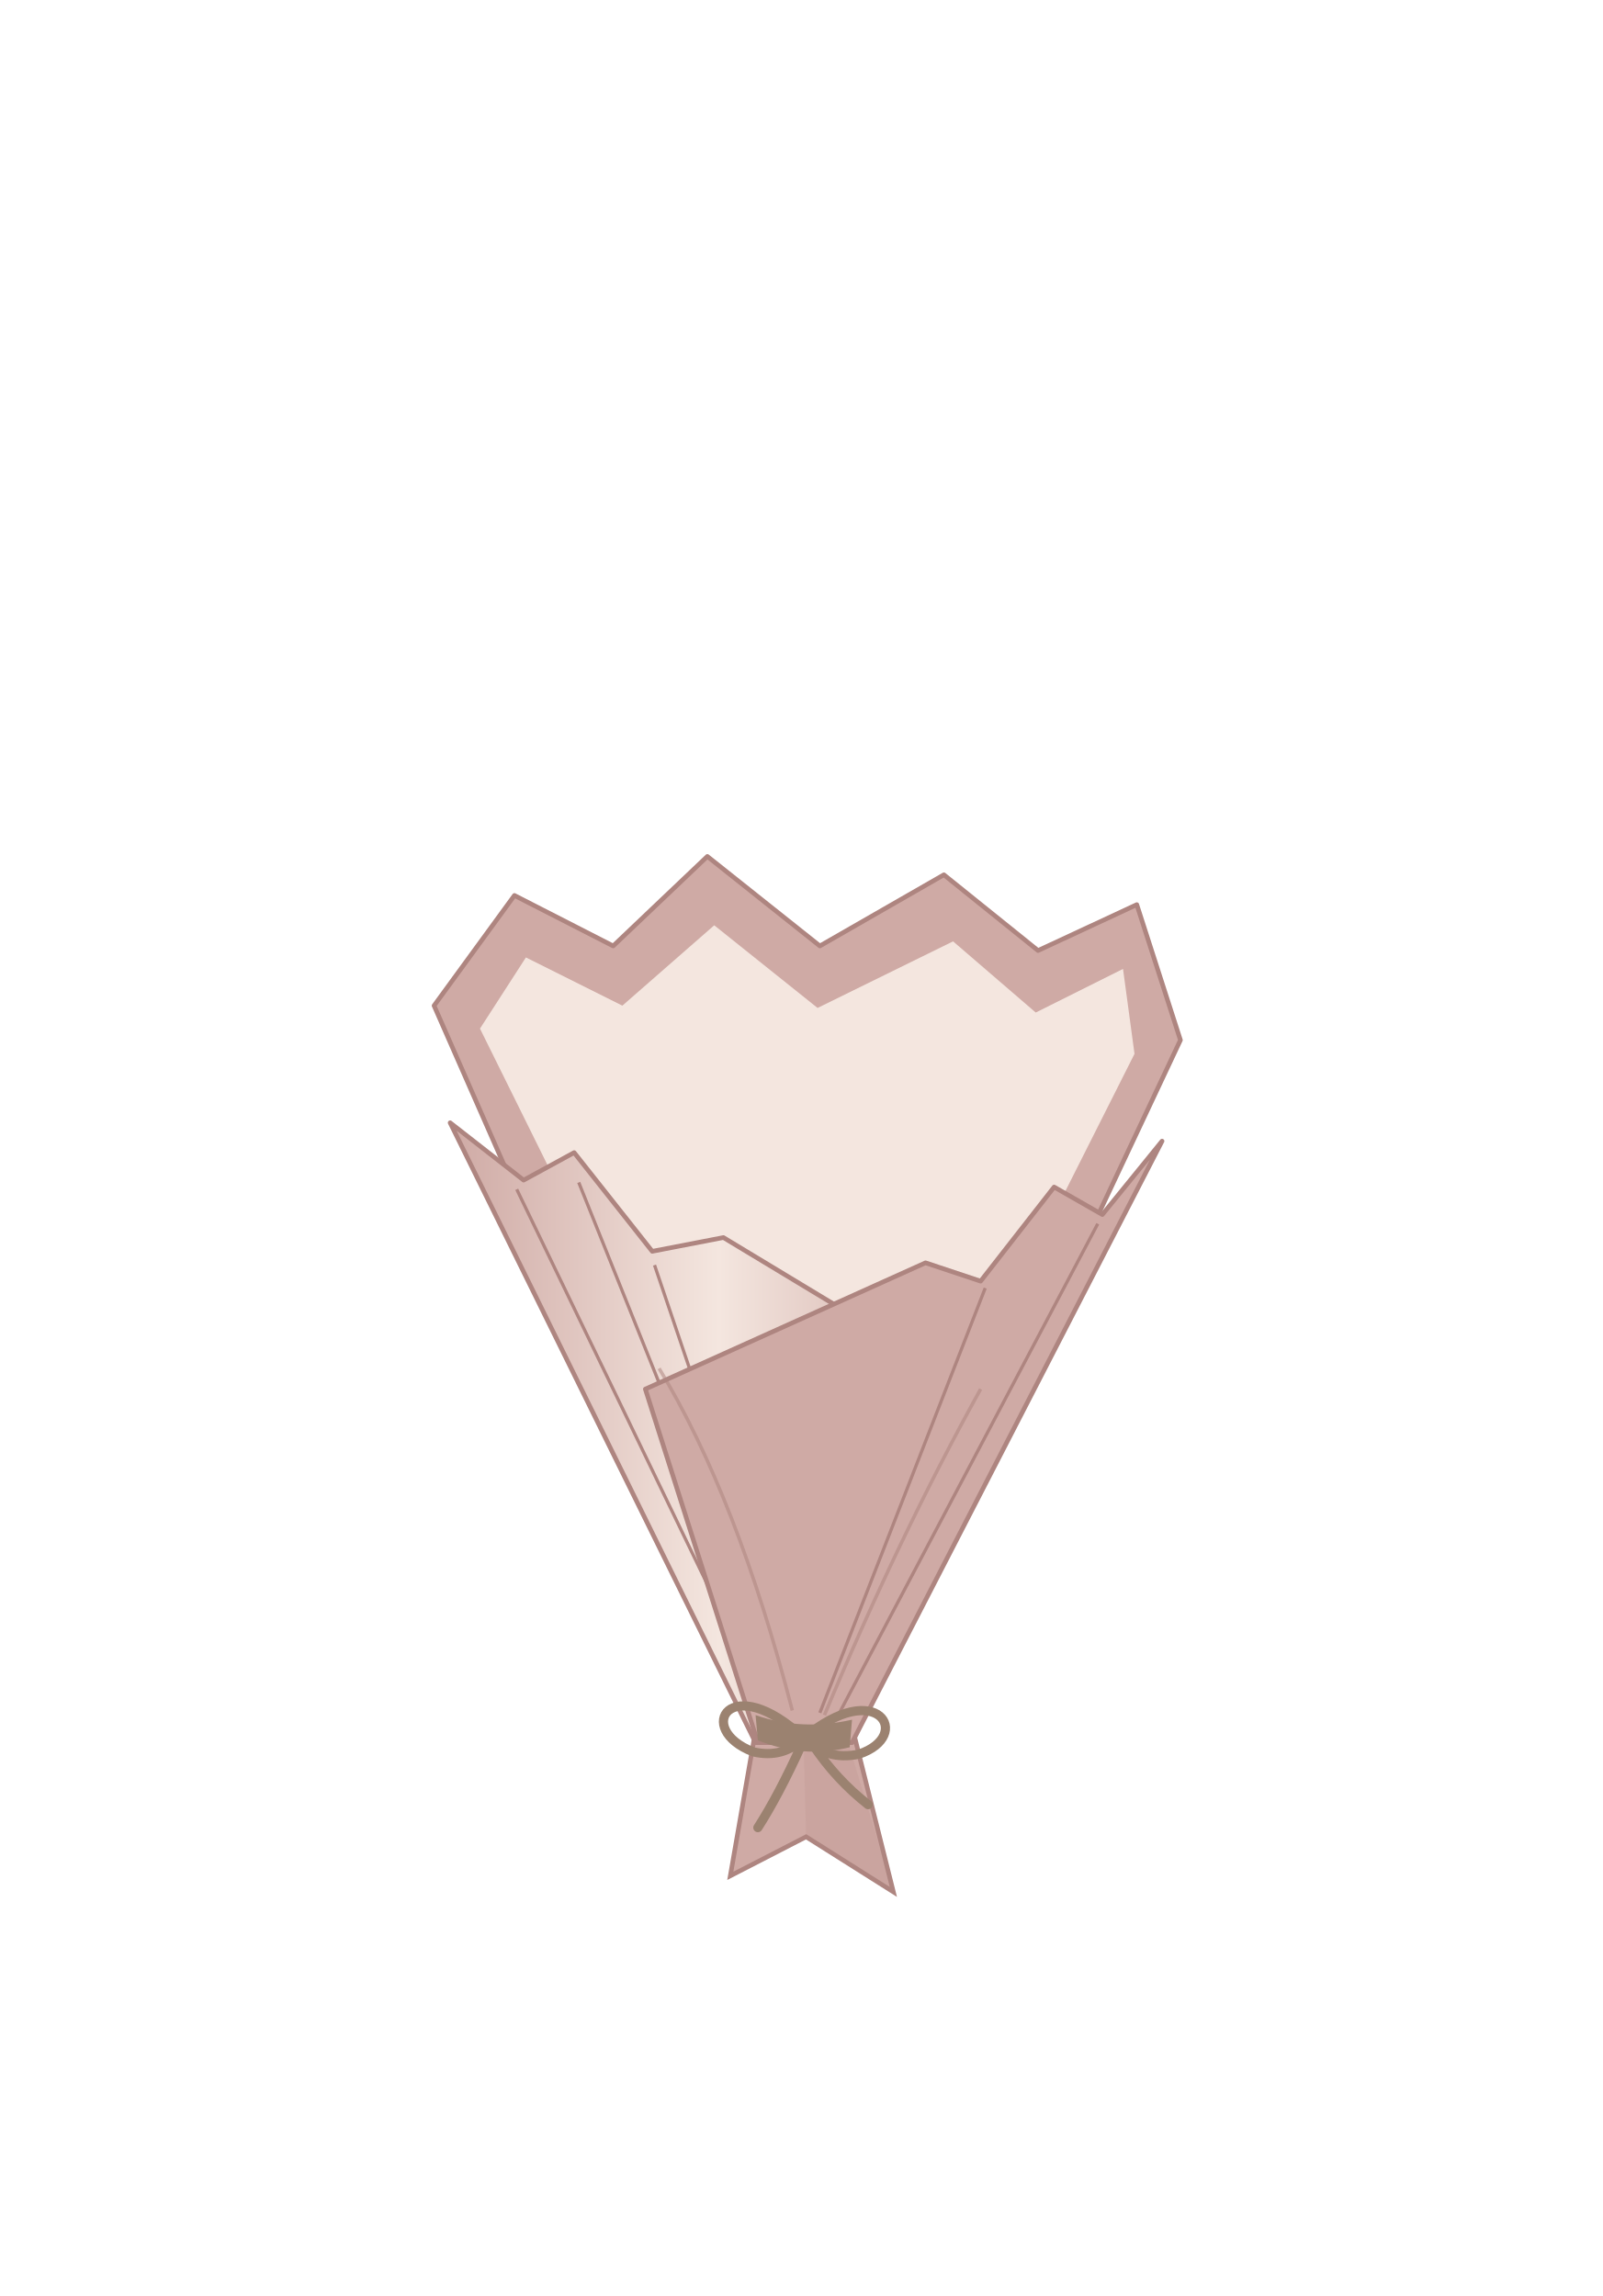
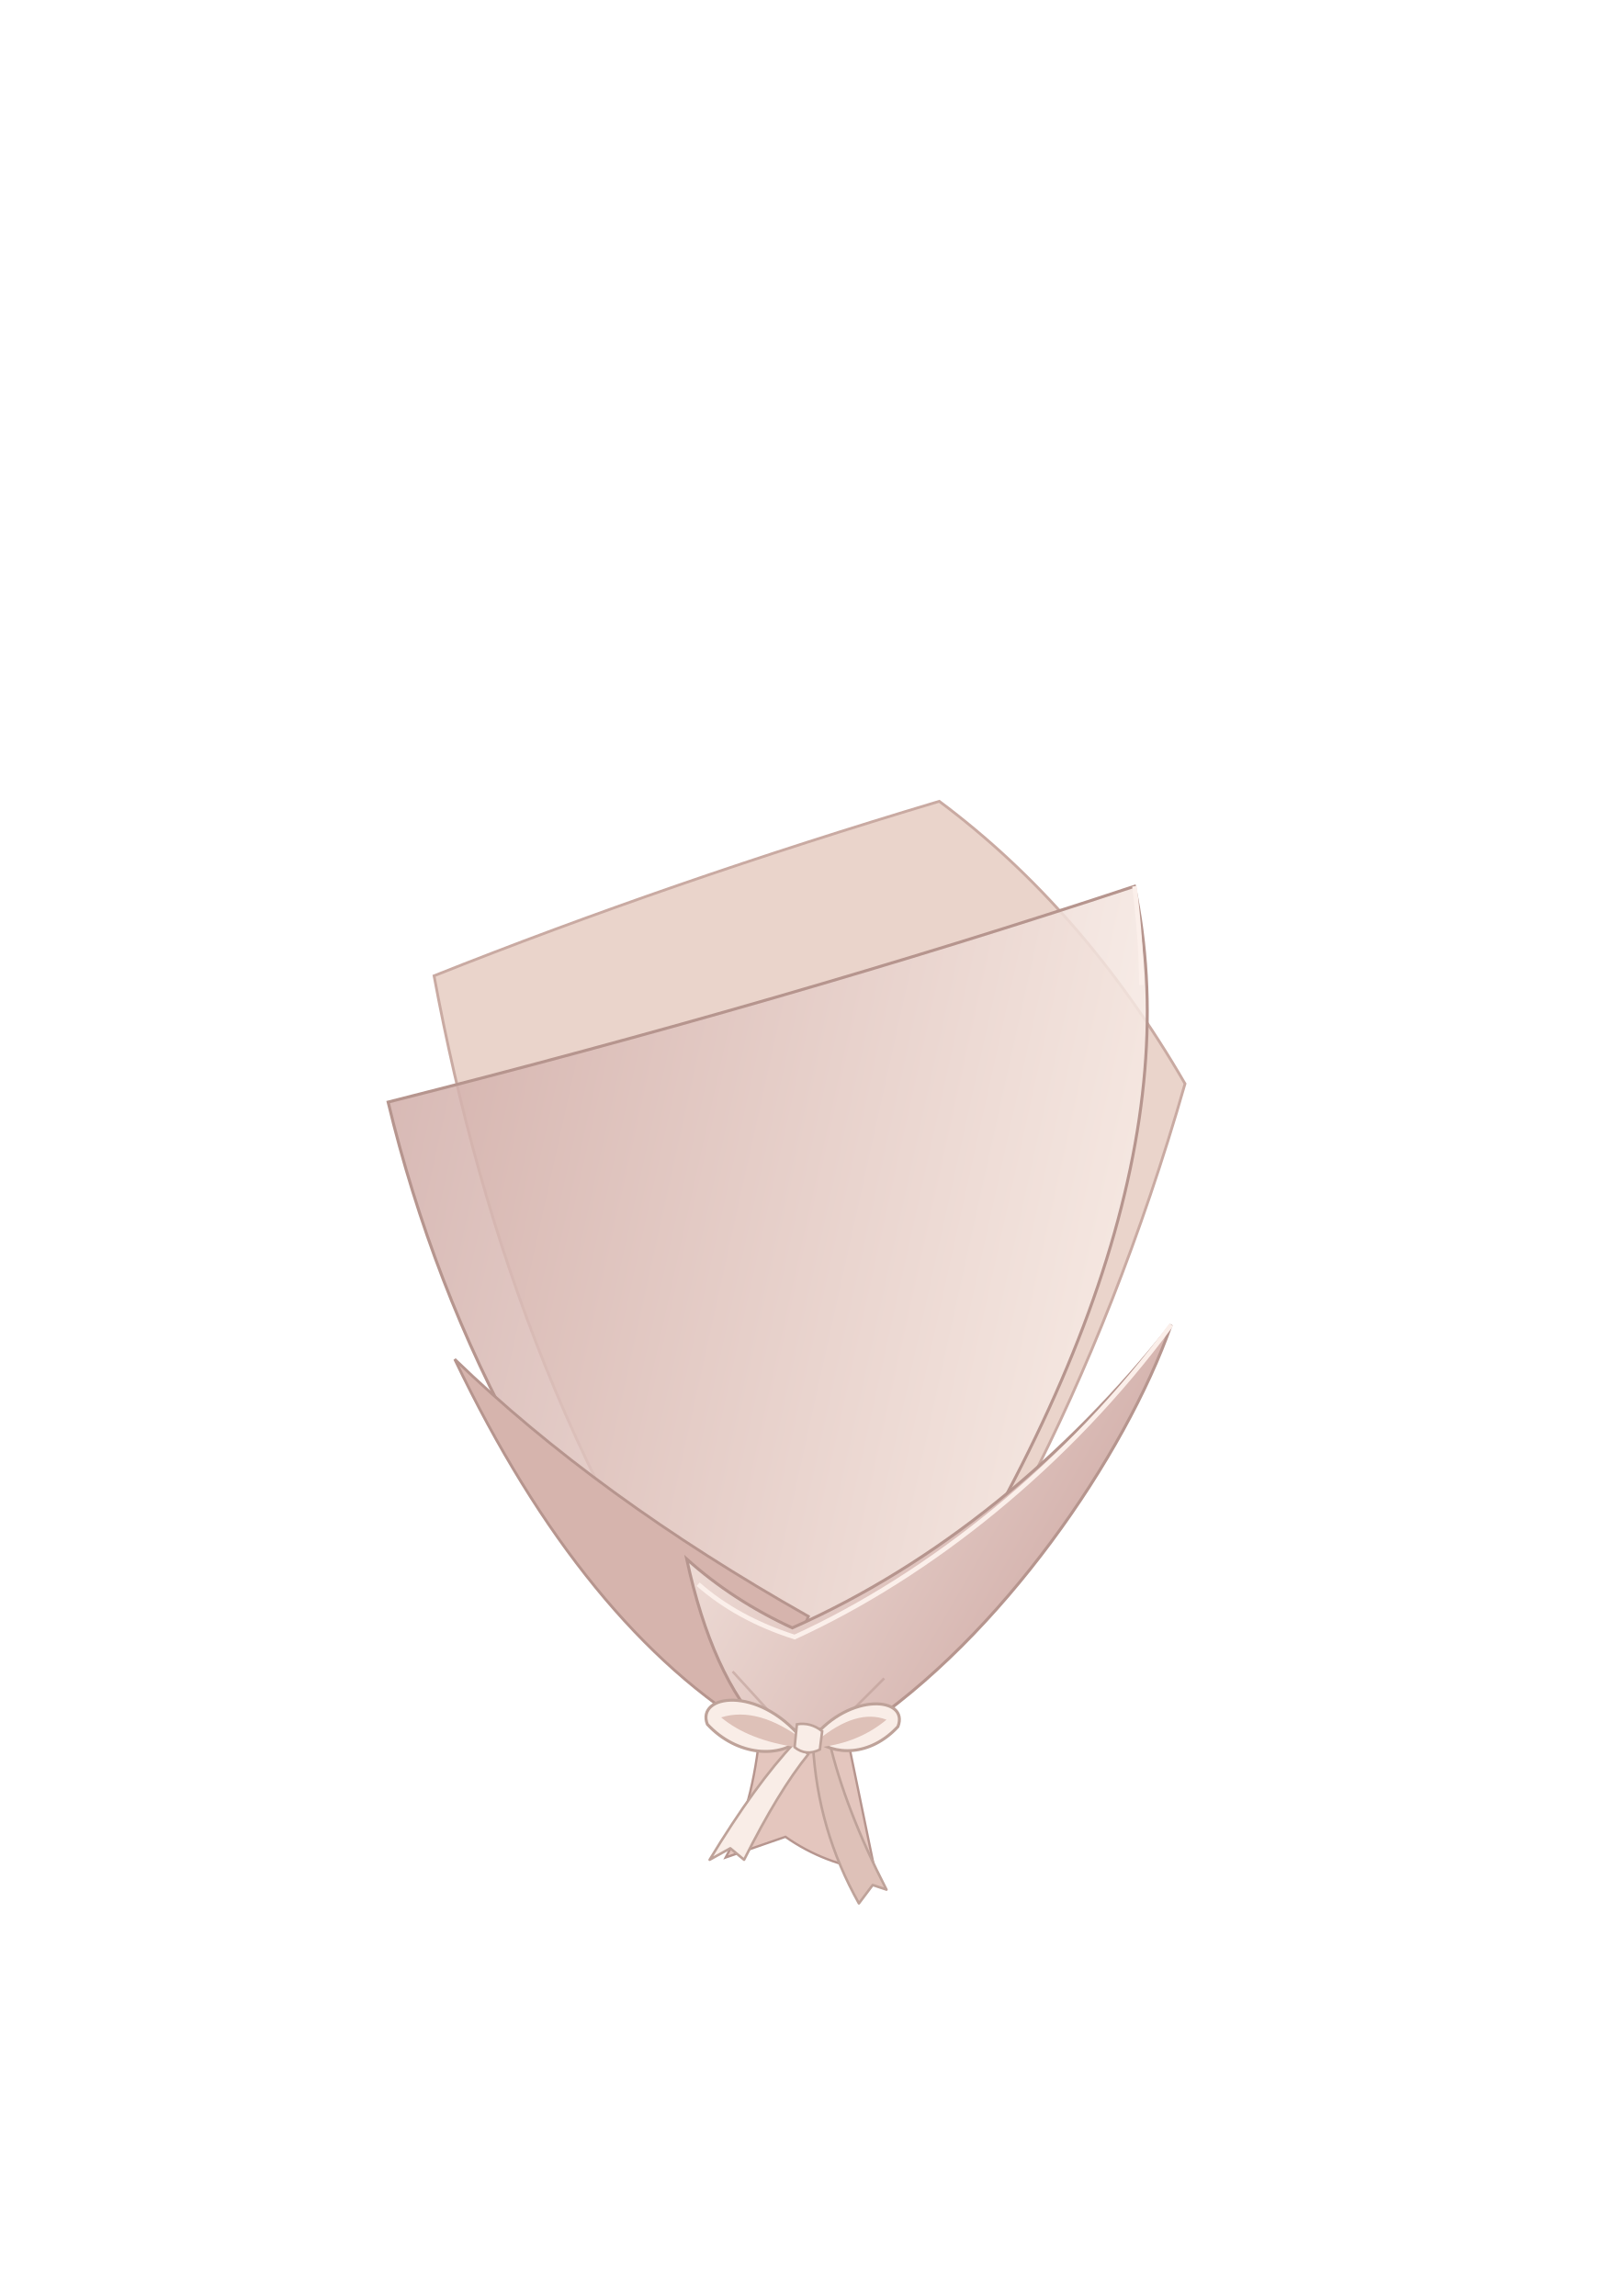
<svg xmlns="http://www.w3.org/2000/svg" viewBox="0 0 698 1000" role="img">
  <defs>
-     <linearGradient id="paper-rose" x1="0" y1="0" x2="1" y2="0">
+     <linearGradient id="paper-rose" x1="0" y1="0" x2="1" y2=".25">
      <stop stop-color="#cfaaa5" />
-       <stop offset=".52" stop-color="#f4e6df" />
+       <stop offset="1" stop-color="#f6e9e3" />
+     </linearGradient>
+     <linearGradient id="fold-rose" x1="0" y1="0" x2="1" y2=".5">
+       <stop stop-color="#f6e9e3" />
      <stop offset="1" stop-color="#cfaaa5" />
    </linearGradient>
  </defs>
-   <path d="M330 748 L318 817 L351 800 L389 824 L370 748Z" fill="#cfaaa5" stroke="#ae8580" stroke-width="2" />
-   <path d="M350 762 L351 800 L389 824 L369 758" fill="#ae8580" opacity=".16" />
-   <path d="M189 438 L224 390 L267 412 L308 373 L357 412 L411 381 L452 414 L495 394 L514 453 L370 759 L330 759Z" fill="#cfaaa5" stroke="#ae8580" stroke-width="2" stroke-linejoin="round" />
-   <path d="M209 448 L229 417 L271 438 L311 403 L356 439 L415 410 L451 441 L489 422 L494 459 L353 739Z" fill="#f4e6df" />
-   <path d="M196 489 L228 514 L250 502 L284 545 L315 539 L421 603 L370 759 L329 759Z" fill="url(#paper-rose)" stroke="#ae8580" stroke-width="2" stroke-linejoin="round" />
-   <path d="M225 518 L335 746 M252 515 L345 747 M285 551 L351 746" fill="none" stroke="#ae8580" stroke-width="1.4" />
-   <path d="M506 497 L480 529 L459 517 L427 558 L403 550 L281 605 L330 759 L371 759Z" fill="#cfaaa5" stroke="#ae8580" stroke-width="2" stroke-linejoin="round" />
-   <path d="M478 533 L365 747 M429 561 L357 746" fill="none" stroke="#ae8580" stroke-width="1.4" />
-   <path d="M287 596 Q321 652 345 745 M427 605 Q391 670 359 747" fill="none" stroke="#ae8580" stroke-width="1.5" opacity=".55" />
-   <path d="M329 747 Q349 754 371 749 L370 761 Q350 766 330 758Z" fill="#9b8270" />
-   <path d="M350 757 C318 727 302 753 328 763 Q341 766 350 757 C382 730 398 756 374 764 Q360 767 350 757 M349 760 Q339 782 330 796 M354 760 Q364 775 378 786" fill="none" stroke="#9b8270" stroke-width="4" stroke-linecap="round" />
+   <path d="M189 425 Q292 384 409 349 Q472 396 516 472 C478 605 419 713 373 755 L328 754 C251 656 210 538 189 425Z" fill="#ead4cb" stroke="#c9aaa2" stroke-width="1.2" />
+   <path d="M169 480 Q343 436 494 386 Q526 538 374 755 Q350 765 328 754 C247 687 194 584 169 480Z" fill="url(#paper-rose)" fill-opacity=".86" stroke="#b6958e" stroke-width="1.3" />
+   <path d="M494 386 Q497 411 497 429" fill="none" stroke="#fbefea" stroke-width="2" />
+   <path d="M331 753 Q328 787 316 809 L342 800 Q359 812 381 815 L368 752Z" fill="#e4c6be" stroke="#b6958e" stroke-width="1" />
+   <path d="M198 592 Q260 652 352 704 L331 755 Q254 709 198 592Z" fill="#d6b4ad" stroke="#b6958e" stroke-width="1.2" />
+   <path d="M510 577 C464 635 408 681 345 709 Q319 697 299 679 Q310 730 333 754 Q351 764 374 754 C436 713 490 634 510 577Z" fill="url(#fold-rose)" stroke="#b6958e" stroke-width="1.3" />
+   <path d="M510 577 C465 638 405 686 346 713 Q321 705 304 690" fill="none" stroke="#fbefea" stroke-width="2" />
+   <path d="M319 728 L340 751 M385 731 L365 751" fill="none" stroke="#b6958e" stroke-width="1.1" opacity=".5" />
+   <path d="M329 750 Q352 757 374 749 L373 758 Q350 765 330 758Z" fill="#dec1b8" stroke="#bea299" stroke-width=".9" />
+   <path d="M346 759 Q329 777 309 810 L318 805 L324 810 Q339 780 352 764Z" fill="#f9ede7" stroke="#bea299" stroke-width="1.1" stroke-linejoin="round" />
+   <path d="M354 760 Q356 797 374 829 L380 821 L386 823 Q368 788 361 758Z" fill="#dec1b8" stroke="#bea299" stroke-width="1.1" stroke-linejoin="round" />
+   <path d="M349 757 C330 734 303 738 308 751 C321 765 340 766 349 757Z" fill="#f9ede7" stroke="#bea299" stroke-width="1.3" />
+   <path d="M350 758 Q330 743 314 748 Q326 758 347 761Z" fill="#dec1b8" />
+   <path d="M354 757 C370 737 396 739 391 752 C379 765 363 765 354 757Z" fill="#f9ede7" stroke="#bea299" stroke-width="1.3" />
+   <path d="M356 758 Q373 744 386 749 Q374 759 357 761Z" fill="#dec1b8" />
+   <path d="M347 751 Q353 750 358 754 L357 762 Q351 765 346 761Z" fill="#f9ede7" stroke="#bea299" stroke-width="1.1" />
</svg>
